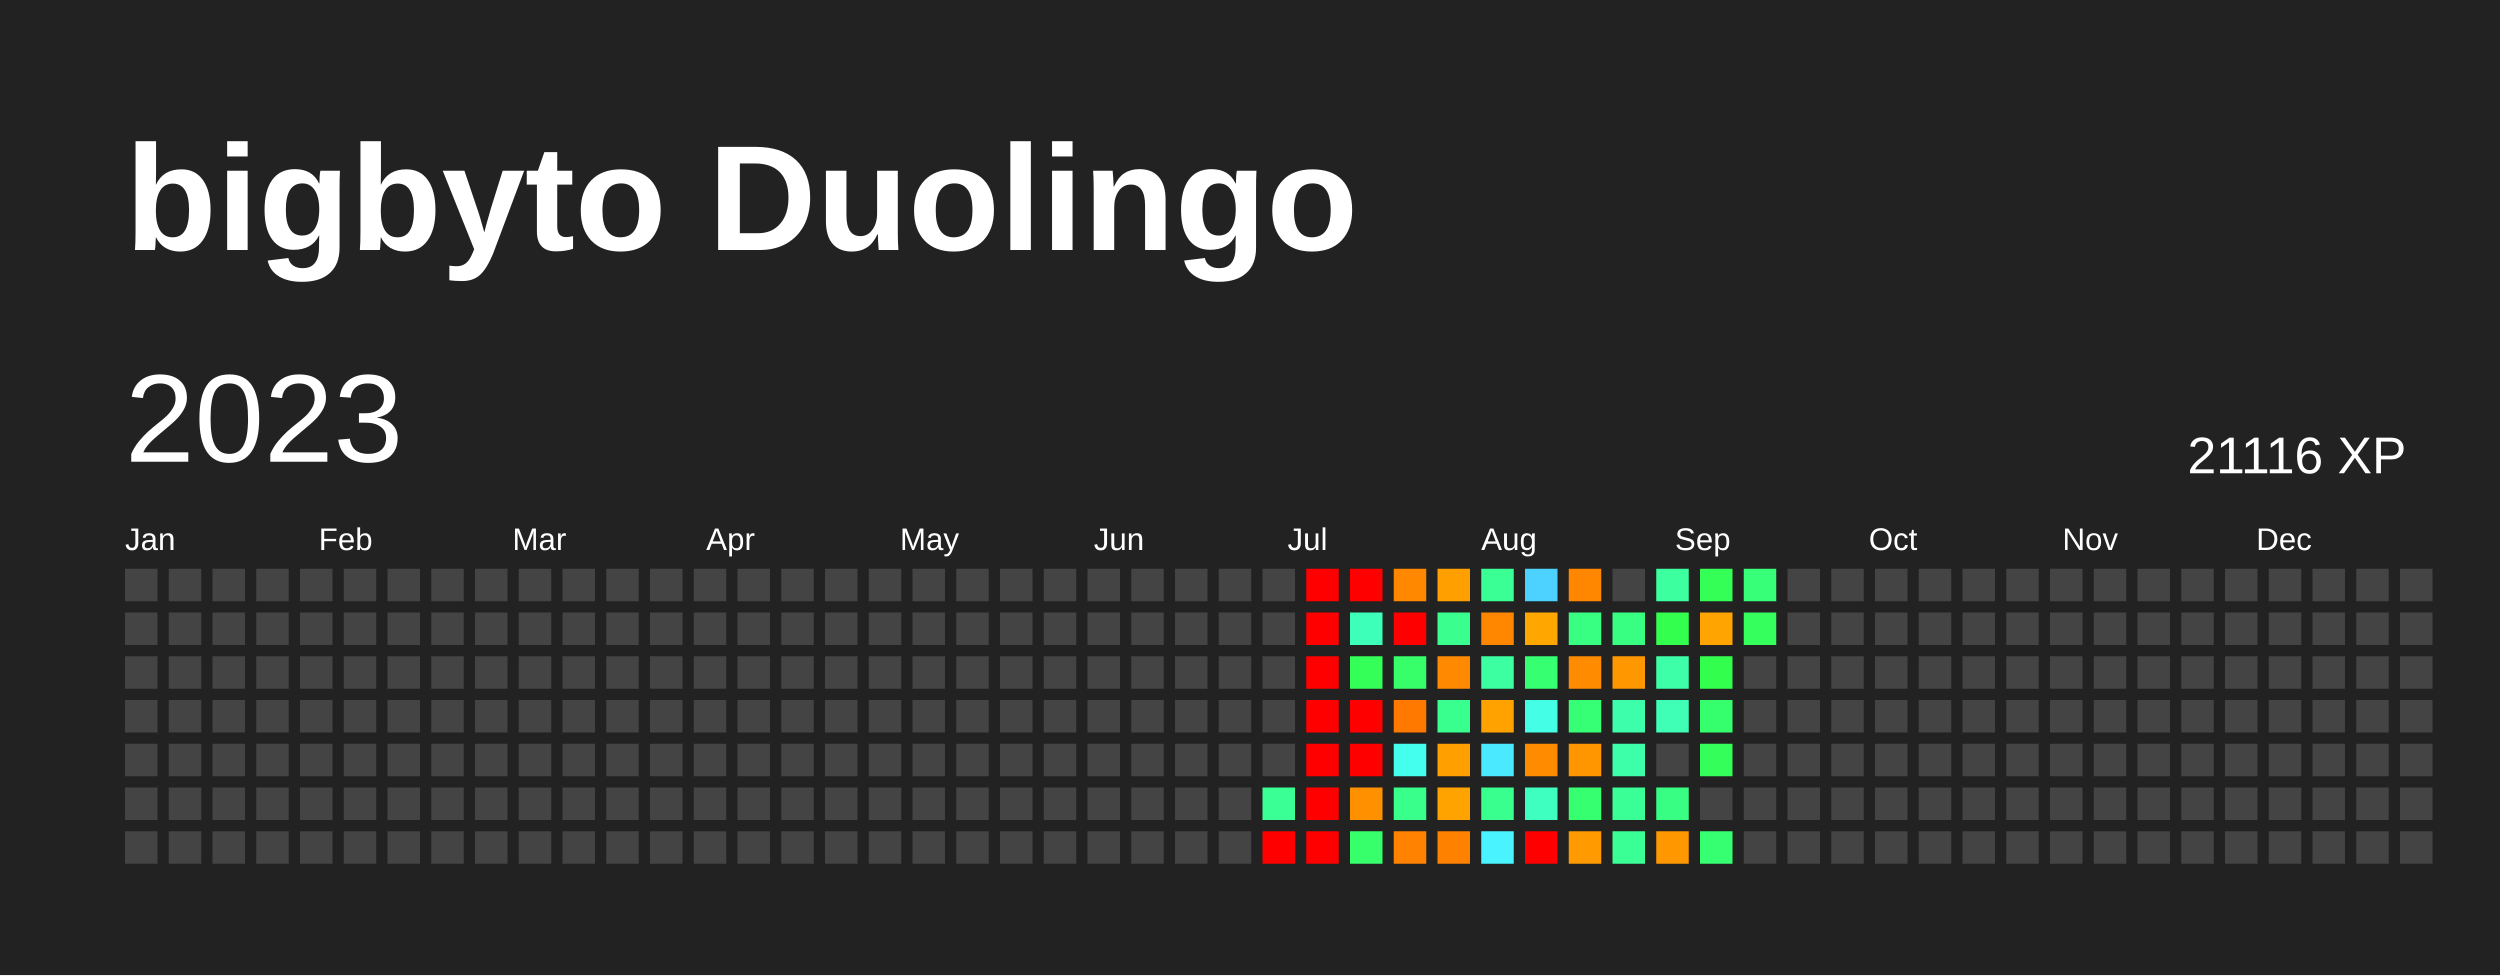
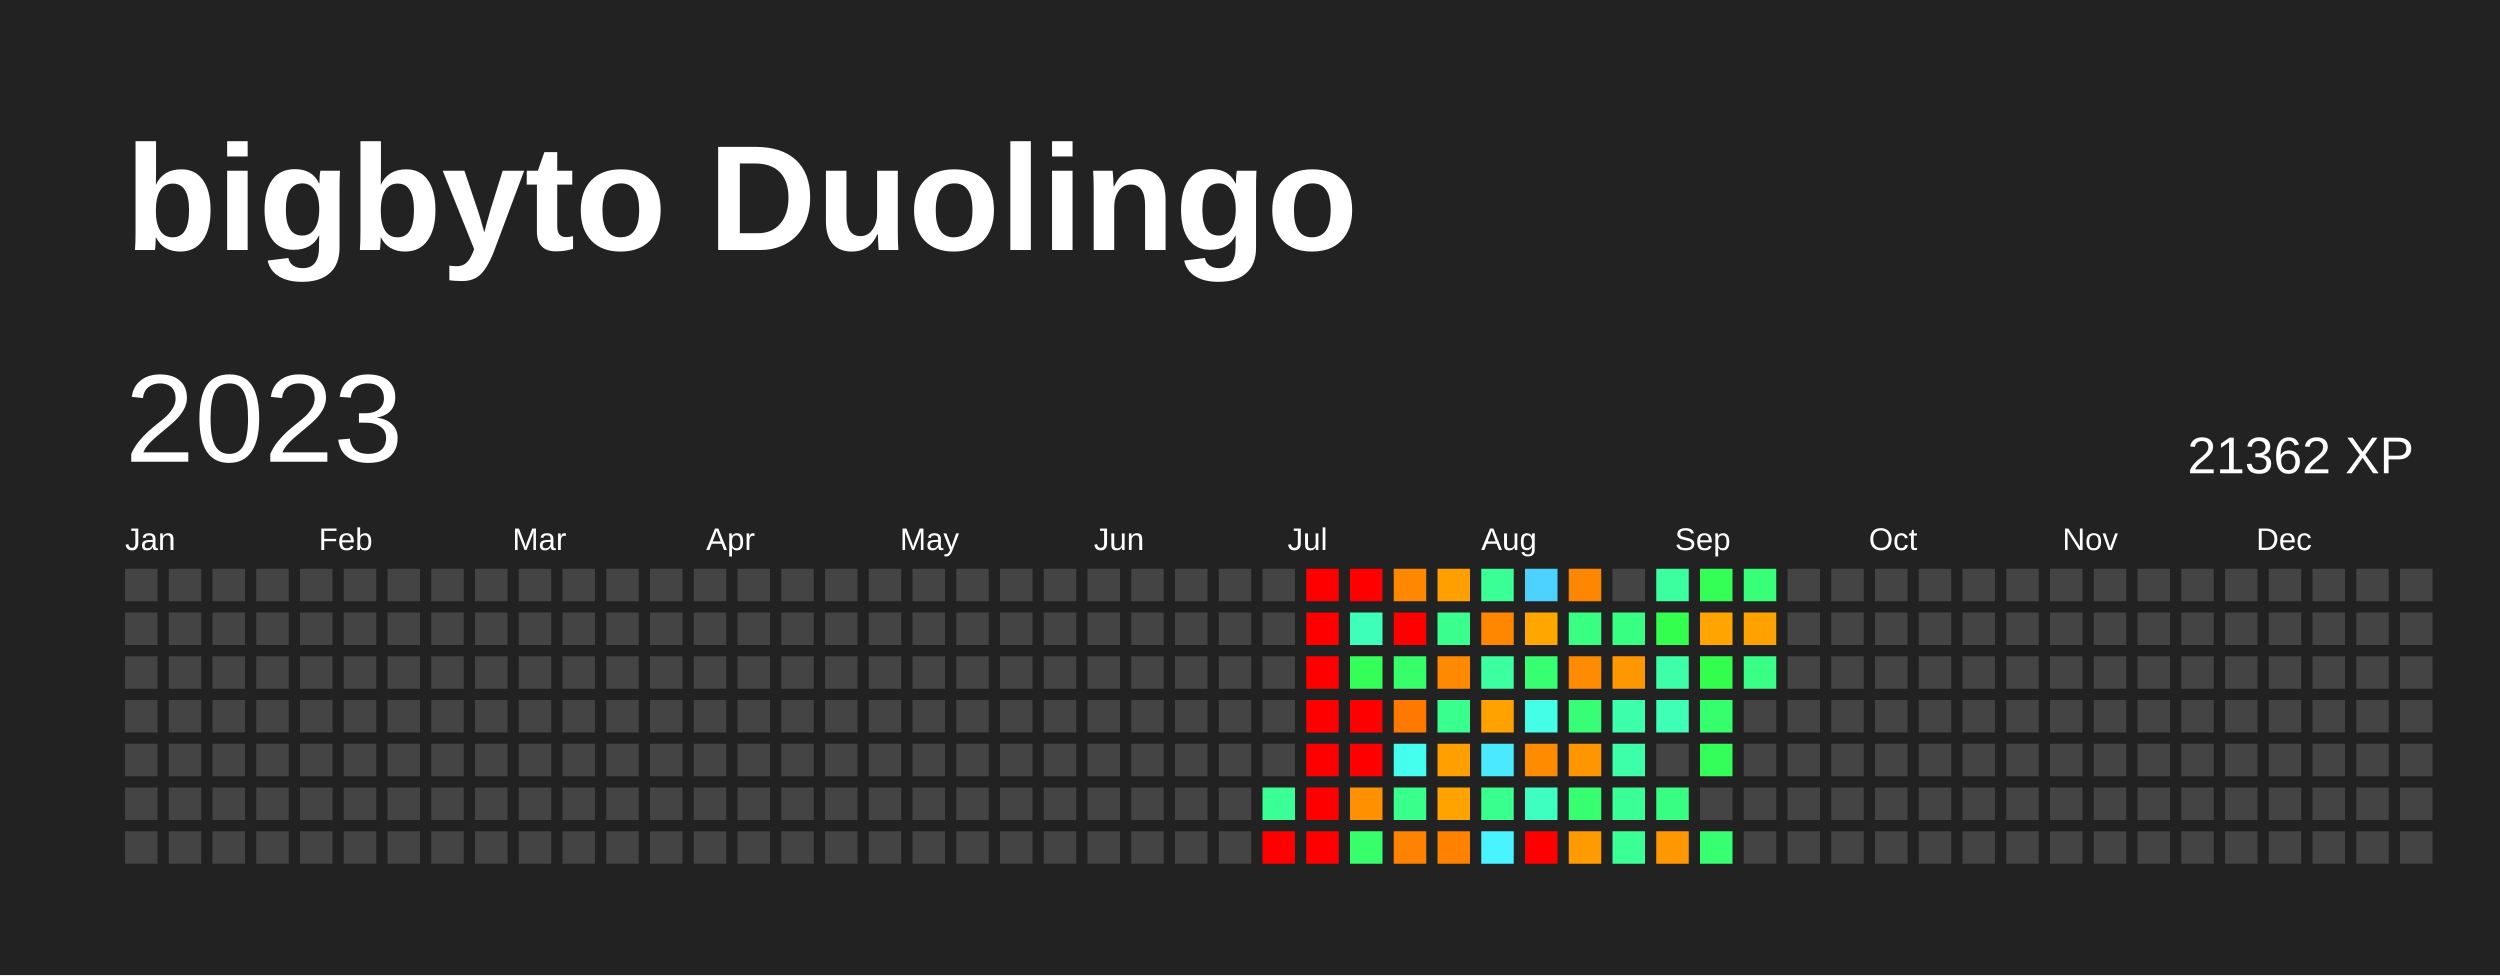
<svg xmlns="http://www.w3.org/2000/svg" baseProfile="full" height="78mm" version="1.1" viewBox="0,0,200,78" width="200mm">
  <defs />
  <rect fill="#222222" height="78" width="200" x="0" y="0" />
  <text fill="#FFFFFF" style="font-size:12px; font-family:Arial; font-weight:bold;" x="10" y="20">bigbyto Duolingo</text>
  <text dominant-baseline="hanging" fill="#FFFFFF" style="font-size:10.0px; font-family:Arial;" x="10" y="30">2023</text>
-   <text dominant-baseline="hanging" fill="#FFFFFF" style="font-size:4.125px; font-family:Arial;" x="175" y="35">21116 XP</text>
+   <text dominant-baseline="hanging" fill="#FFFFFF" style="font-size:4.125px; font-family:Arial;" x="175" y="35">21362 XP</text>
  <text fill="#FFFFFF" style="font-size:2.5px; font-family:Arial" x="10.0" y="44">Jan</text>
  <text fill="#FFFFFF" style="font-size:2.5px; font-family:Arial" x="25.5" y="44">Feb</text>
  <text fill="#FFFFFF" style="font-size:2.5px; font-family:Arial" x="41.0" y="44">Mar</text>
  <text fill="#FFFFFF" style="font-size:2.5px; font-family:Arial" x="56.5" y="44">Apr</text>
  <text fill="#FFFFFF" style="font-size:2.5px; font-family:Arial" x="72.0" y="44">May</text>
  <text fill="#FFFFFF" style="font-size:2.5px; font-family:Arial" x="87.5" y="44">Jun</text>
  <text fill="#FFFFFF" style="font-size:2.5px; font-family:Arial" x="103.0" y="44">Jul</text>
  <text fill="#FFFFFF" style="font-size:2.5px; font-family:Arial" x="118.5" y="44">Aug</text>
  <text fill="#FFFFFF" style="font-size:2.5px; font-family:Arial" x="134.0" y="44">Sep</text>
  <text fill="#FFFFFF" style="font-size:2.5px; font-family:Arial" x="149.5" y="44">Oct</text>
  <text fill="#FFFFFF" style="font-size:2.5px; font-family:Arial" x="165.0" y="44">Nov</text>
  <text fill="#FFFFFF" style="font-size:2.5px; font-family:Arial" x="180.5" y="44">Dec</text>
  <rect fill="#444444" height="2.6" width="2.6" x="10.0" y="45.5" />
  <rect fill="#444444" height="2.6" width="2.6" x="10.0" y="49.0" />
  <rect fill="#444444" height="2.6" width="2.6" x="10.0" y="52.5" />
  <rect fill="#444444" height="2.6" width="2.6" x="10.0" y="56.0" />
  <rect fill="#444444" height="2.6" width="2.6" x="10.0" y="59.5" />
  <rect fill="#444444" height="2.6" width="2.6" x="10.0" y="63.0" />
  <rect fill="#444444" height="2.6" width="2.6" x="10.0" y="66.5" />
  <rect fill="#444444" height="2.6" width="2.6" x="13.5" y="45.5" />
  <rect fill="#444444" height="2.6" width="2.6" x="13.5" y="49.0" />
  <rect fill="#444444" height="2.6" width="2.6" x="13.5" y="52.5" />
  <rect fill="#444444" height="2.6" width="2.6" x="13.5" y="56.0" />
  <rect fill="#444444" height="2.6" width="2.6" x="13.5" y="59.5" />
  <rect fill="#444444" height="2.6" width="2.6" x="13.5" y="63.0" />
  <rect fill="#444444" height="2.6" width="2.6" x="13.5" y="66.5" />
  <rect fill="#444444" height="2.6" width="2.6" x="17.0" y="45.5" />
  <rect fill="#444444" height="2.6" width="2.6" x="17.0" y="49.0" />
  <rect fill="#444444" height="2.6" width="2.6" x="17.0" y="52.5" />
  <rect fill="#444444" height="2.6" width="2.6" x="17.0" y="56.0" />
  <rect fill="#444444" height="2.6" width="2.6" x="17.0" y="59.5" />
  <rect fill="#444444" height="2.6" width="2.6" x="17.0" y="63.0" />
  <rect fill="#444444" height="2.6" width="2.6" x="17.0" y="66.5" />
  <rect fill="#444444" height="2.6" width="2.6" x="20.5" y="45.5" />
  <rect fill="#444444" height="2.6" width="2.6" x="20.5" y="49.0" />
  <rect fill="#444444" height="2.6" width="2.6" x="20.5" y="52.5" />
  <rect fill="#444444" height="2.6" width="2.6" x="20.5" y="56.0" />
  <rect fill="#444444" height="2.6" width="2.6" x="20.5" y="59.5" />
  <rect fill="#444444" height="2.6" width="2.6" x="20.5" y="63.0" />
  <rect fill="#444444" height="2.6" width="2.6" x="20.5" y="66.5" />
  <rect fill="#444444" height="2.6" width="2.6" x="24.0" y="45.5" />
  <rect fill="#444444" height="2.6" width="2.6" x="24.0" y="49.0" />
  <rect fill="#444444" height="2.6" width="2.6" x="24.0" y="52.5" />
  <rect fill="#444444" height="2.6" width="2.6" x="24.0" y="56.0" />
  <rect fill="#444444" height="2.6" width="2.6" x="24.0" y="59.5" />
  <rect fill="#444444" height="2.6" width="2.6" x="24.0" y="63.0" />
  <rect fill="#444444" height="2.6" width="2.6" x="24.0" y="66.5" />
  <rect fill="#444444" height="2.6" width="2.6" x="27.5" y="45.5" />
  <rect fill="#444444" height="2.6" width="2.6" x="27.5" y="49.0" />
  <rect fill="#444444" height="2.6" width="2.6" x="27.5" y="52.5" />
  <rect fill="#444444" height="2.6" width="2.6" x="27.5" y="56.0" />
  <rect fill="#444444" height="2.6" width="2.6" x="27.5" y="59.5" />
  <rect fill="#444444" height="2.6" width="2.6" x="27.5" y="63.0" />
  <rect fill="#444444" height="2.6" width="2.6" x="27.5" y="66.5" />
  <rect fill="#444444" height="2.6" width="2.6" x="31.0" y="45.5" />
  <rect fill="#444444" height="2.6" width="2.6" x="31.0" y="49.0" />
  <rect fill="#444444" height="2.6" width="2.6" x="31.0" y="52.5" />
  <rect fill="#444444" height="2.6" width="2.6" x="31.0" y="56.0" />
  <rect fill="#444444" height="2.6" width="2.6" x="31.0" y="59.5" />
  <rect fill="#444444" height="2.6" width="2.6" x="31.0" y="63.0" />
  <rect fill="#444444" height="2.6" width="2.6" x="31.0" y="66.5" />
  <rect fill="#444444" height="2.6" width="2.6" x="34.5" y="45.5" />
  <rect fill="#444444" height="2.6" width="2.6" x="34.5" y="49.0" />
  <rect fill="#444444" height="2.6" width="2.6" x="34.5" y="52.5" />
  <rect fill="#444444" height="2.6" width="2.6" x="34.5" y="56.0" />
  <rect fill="#444444" height="2.6" width="2.6" x="34.5" y="59.5" />
  <rect fill="#444444" height="2.6" width="2.6" x="34.5" y="63.0" />
  <rect fill="#444444" height="2.6" width="2.6" x="34.5" y="66.5" />
  <rect fill="#444444" height="2.6" width="2.6" x="38.0" y="45.5" />
  <rect fill="#444444" height="2.6" width="2.6" x="38.0" y="49.0" />
  <rect fill="#444444" height="2.6" width="2.6" x="38.0" y="52.5" />
  <rect fill="#444444" height="2.6" width="2.6" x="38.0" y="56.0" />
  <rect fill="#444444" height="2.6" width="2.6" x="38.0" y="59.5" />
  <rect fill="#444444" height="2.6" width="2.6" x="38.0" y="63.0" />
  <rect fill="#444444" height="2.6" width="2.6" x="38.0" y="66.5" />
  <rect fill="#444444" height="2.6" width="2.6" x="41.5" y="45.5" />
  <rect fill="#444444" height="2.6" width="2.6" x="41.5" y="49.0" />
  <rect fill="#444444" height="2.6" width="2.6" x="41.5" y="52.5" />
  <rect fill="#444444" height="2.6" width="2.6" x="41.5" y="56.0" />
  <rect fill="#444444" height="2.6" width="2.6" x="41.5" y="59.5" />
  <rect fill="#444444" height="2.6" width="2.6" x="41.5" y="63.0" />
  <rect fill="#444444" height="2.6" width="2.6" x="41.5" y="66.5" />
  <rect fill="#444444" height="2.6" width="2.6" x="45.0" y="45.5" />
  <rect fill="#444444" height="2.6" width="2.6" x="45.0" y="49.0" />
  <rect fill="#444444" height="2.6" width="2.6" x="45.0" y="52.5" />
  <rect fill="#444444" height="2.6" width="2.6" x="45.0" y="56.0" />
  <rect fill="#444444" height="2.6" width="2.6" x="45.0" y="59.5" />
  <rect fill="#444444" height="2.6" width="2.6" x="45.0" y="63.0" />
  <rect fill="#444444" height="2.6" width="2.6" x="45.0" y="66.5" />
  <rect fill="#444444" height="2.6" width="2.6" x="48.5" y="45.5" />
  <rect fill="#444444" height="2.6" width="2.6" x="48.5" y="49.0" />
  <rect fill="#444444" height="2.6" width="2.6" x="48.5" y="52.5" />
  <rect fill="#444444" height="2.6" width="2.6" x="48.5" y="56.0" />
  <rect fill="#444444" height="2.6" width="2.6" x="48.5" y="59.5" />
  <rect fill="#444444" height="2.6" width="2.6" x="48.5" y="63.0" />
  <rect fill="#444444" height="2.6" width="2.6" x="48.5" y="66.5" />
  <rect fill="#444444" height="2.6" width="2.6" x="52.0" y="45.5" />
  <rect fill="#444444" height="2.6" width="2.6" x="52.0" y="49.0" />
  <rect fill="#444444" height="2.6" width="2.6" x="52.0" y="52.5" />
  <rect fill="#444444" height="2.6" width="2.6" x="52.0" y="56.0" />
  <rect fill="#444444" height="2.6" width="2.6" x="52.0" y="59.5" />
  <rect fill="#444444" height="2.6" width="2.6" x="52.0" y="63.0" />
  <rect fill="#444444" height="2.6" width="2.6" x="52.0" y="66.5" />
  <rect fill="#444444" height="2.6" width="2.6" x="55.5" y="45.5" />
  <rect fill="#444444" height="2.6" width="2.6" x="55.5" y="49.0" />
  <rect fill="#444444" height="2.6" width="2.6" x="55.5" y="52.5" />
  <rect fill="#444444" height="2.6" width="2.6" x="55.5" y="56.0" />
  <rect fill="#444444" height="2.6" width="2.6" x="55.5" y="59.5" />
  <rect fill="#444444" height="2.6" width="2.6" x="55.5" y="63.0" />
  <rect fill="#444444" height="2.6" width="2.6" x="55.5" y="66.5" />
  <rect fill="#444444" height="2.6" width="2.6" x="59.0" y="45.5" />
  <rect fill="#444444" height="2.6" width="2.6" x="59.0" y="49.0" />
  <rect fill="#444444" height="2.6" width="2.6" x="59.0" y="52.5" />
  <rect fill="#444444" height="2.6" width="2.6" x="59.0" y="56.0" />
  <rect fill="#444444" height="2.6" width="2.6" x="59.0" y="59.5" />
  <rect fill="#444444" height="2.6" width="2.6" x="59.0" y="63.0" />
  <rect fill="#444444" height="2.6" width="2.6" x="59.0" y="66.5" />
  <rect fill="#444444" height="2.6" width="2.6" x="62.5" y="45.5" />
  <rect fill="#444444" height="2.6" width="2.6" x="62.5" y="49.0" />
  <rect fill="#444444" height="2.6" width="2.6" x="62.5" y="52.5" />
  <rect fill="#444444" height="2.6" width="2.6" x="62.5" y="56.0" />
  <rect fill="#444444" height="2.6" width="2.6" x="62.5" y="59.5" />
  <rect fill="#444444" height="2.6" width="2.6" x="62.5" y="63.0" />
  <rect fill="#444444" height="2.6" width="2.6" x="62.5" y="66.5" />
  <rect fill="#444444" height="2.6" width="2.6" x="66.0" y="45.5" />
  <rect fill="#444444" height="2.6" width="2.6" x="66.0" y="49.0" />
  <rect fill="#444444" height="2.6" width="2.6" x="66.0" y="52.5" />
  <rect fill="#444444" height="2.6" width="2.6" x="66.0" y="56.0" />
  <rect fill="#444444" height="2.6" width="2.6" x="66.0" y="59.5" />
  <rect fill="#444444" height="2.6" width="2.6" x="66.0" y="63.0" />
  <rect fill="#444444" height="2.6" width="2.6" x="66.0" y="66.5" />
  <rect fill="#444444" height="2.6" width="2.6" x="69.5" y="45.5" />
  <rect fill="#444444" height="2.6" width="2.6" x="69.5" y="49.0" />
  <rect fill="#444444" height="2.6" width="2.6" x="69.5" y="52.5" />
  <rect fill="#444444" height="2.6" width="2.6" x="69.5" y="56.0" />
  <rect fill="#444444" height="2.6" width="2.6" x="69.5" y="59.5" />
  <rect fill="#444444" height="2.6" width="2.6" x="69.5" y="63.0" />
  <rect fill="#444444" height="2.6" width="2.6" x="69.5" y="66.5" />
  <rect fill="#444444" height="2.6" width="2.6" x="73.0" y="45.5" />
  <rect fill="#444444" height="2.6" width="2.6" x="73.0" y="49.0" />
  <rect fill="#444444" height="2.6" width="2.6" x="73.0" y="52.5" />
  <rect fill="#444444" height="2.6" width="2.6" x="73.0" y="56.0" />
  <rect fill="#444444" height="2.6" width="2.6" x="73.0" y="59.5" />
  <rect fill="#444444" height="2.6" width="2.6" x="73.0" y="63.0" />
  <rect fill="#444444" height="2.6" width="2.6" x="73.0" y="66.5" />
  <rect fill="#444444" height="2.6" width="2.6" x="76.5" y="45.5" />
  <rect fill="#444444" height="2.6" width="2.6" x="76.5" y="49.0" />
  <rect fill="#444444" height="2.6" width="2.6" x="76.5" y="52.5" />
  <rect fill="#444444" height="2.6" width="2.6" x="76.5" y="56.0" />
  <rect fill="#444444" height="2.6" width="2.6" x="76.5" y="59.5" />
  <rect fill="#444444" height="2.6" width="2.6" x="76.5" y="63.0" />
  <rect fill="#444444" height="2.6" width="2.6" x="76.5" y="66.5" />
  <rect fill="#444444" height="2.6" width="2.6" x="80.0" y="45.5" />
  <rect fill="#444444" height="2.6" width="2.6" x="80.0" y="49.0" />
  <rect fill="#444444" height="2.6" width="2.6" x="80.0" y="52.5" />
  <rect fill="#444444" height="2.6" width="2.6" x="80.0" y="56.0" />
  <rect fill="#444444" height="2.6" width="2.6" x="80.0" y="59.5" />
  <rect fill="#444444" height="2.6" width="2.6" x="80.0" y="63.0" />
  <rect fill="#444444" height="2.6" width="2.6" x="80.0" y="66.5" />
  <rect fill="#444444" height="2.6" width="2.6" x="83.5" y="45.5" />
  <rect fill="#444444" height="2.6" width="2.6" x="83.5" y="49.0" />
  <rect fill="#444444" height="2.6" width="2.6" x="83.5" y="52.5" />
  <rect fill="#444444" height="2.6" width="2.6" x="83.5" y="56.0" />
  <rect fill="#444444" height="2.6" width="2.6" x="83.5" y="59.5" />
  <rect fill="#444444" height="2.6" width="2.6" x="83.5" y="63.0" />
  <rect fill="#444444" height="2.6" width="2.6" x="83.5" y="66.5" />
  <rect fill="#444444" height="2.6" width="2.6" x="87.0" y="45.5" />
  <rect fill="#444444" height="2.6" width="2.6" x="87.0" y="49.0" />
  <rect fill="#444444" height="2.6" width="2.6" x="87.0" y="52.5" />
  <rect fill="#444444" height="2.6" width="2.6" x="87.0" y="56.0" />
  <rect fill="#444444" height="2.6" width="2.6" x="87.0" y="59.5" />
  <rect fill="#444444" height="2.6" width="2.6" x="87.0" y="63.0" />
  <rect fill="#444444" height="2.6" width="2.6" x="87.0" y="66.5" />
  <rect fill="#444444" height="2.6" width="2.6" x="90.5" y="45.5" />
  <rect fill="#444444" height="2.6" width="2.6" x="90.5" y="49.0" />
  <rect fill="#444444" height="2.6" width="2.6" x="90.5" y="52.5" />
  <rect fill="#444444" height="2.6" width="2.6" x="90.5" y="56.0" />
  <rect fill="#444444" height="2.6" width="2.6" x="90.5" y="59.5" />
  <rect fill="#444444" height="2.6" width="2.6" x="90.5" y="63.0" />
  <rect fill="#444444" height="2.6" width="2.6" x="90.5" y="66.5" />
  <rect fill="#444444" height="2.6" width="2.6" x="94.0" y="45.5" />
  <rect fill="#444444" height="2.6" width="2.6" x="94.0" y="49.0" />
  <rect fill="#444444" height="2.6" width="2.6" x="94.0" y="52.5" />
  <rect fill="#444444" height="2.6" width="2.6" x="94.0" y="56.0" />
  <rect fill="#444444" height="2.6" width="2.6" x="94.0" y="59.5" />
  <rect fill="#444444" height="2.6" width="2.6" x="94.0" y="63.0" />
  <rect fill="#444444" height="2.6" width="2.6" x="94.0" y="66.5" />
  <rect fill="#444444" height="2.6" width="2.6" x="97.5" y="45.5" />
  <rect fill="#444444" height="2.6" width="2.6" x="97.5" y="49.0" />
  <rect fill="#444444" height="2.6" width="2.6" x="97.5" y="52.5" />
  <rect fill="#444444" height="2.6" width="2.6" x="97.5" y="56.0" />
  <rect fill="#444444" height="2.6" width="2.6" x="97.5" y="59.5" />
  <rect fill="#444444" height="2.6" width="2.6" x="97.5" y="63.0" />
  <rect fill="#444444" height="2.6" width="2.6" x="97.5" y="66.5" />
  <rect fill="#444444" height="2.6" width="2.6" x="101.0" y="45.5" />
  <rect fill="#444444" height="2.6" width="2.6" x="101.0" y="49.0" />
  <rect fill="#444444" height="2.6" width="2.6" x="101.0" y="52.5" />
  <rect fill="#444444" height="2.6" width="2.6" x="101.0" y="56.0" />
  <rect fill="#444444" height="2.6" width="2.6" x="101.0" y="59.5" />
  <rect fill="#3aff95" height="2.6" width="2.6" x="101.0" y="63.0" />
  <rect fill="red" height="2.6" width="2.6" x="101.0" y="66.5" />
  <rect fill="red" height="2.6" width="2.6" x="104.5" y="45.5" />
  <rect fill="red" height="2.6" width="2.6" x="104.5" y="49.0" />
  <rect fill="red" height="2.6" width="2.6" x="104.5" y="52.5" />
  <rect fill="red" height="2.6" width="2.6" x="104.5" y="56.0" />
  <rect fill="red" height="2.6" width="2.6" x="104.5" y="59.5" />
  <rect fill="red" height="2.6" width="2.6" x="104.5" y="63.0" />
  <rect fill="red" height="2.6" width="2.6" x="104.5" y="66.5" />
  <rect fill="red" height="2.6" width="2.6" x="108.0" y="45.5" />
  <rect fill="#3effba" height="2.6" width="2.6" x="108.0" y="49.0" />
  <rect fill="#34ff58" height="2.6" width="2.6" x="108.0" y="52.5" />
  <rect fill="red" height="2.6" width="2.6" x="108.0" y="56.0" />
  <rect fill="red" height="2.6" width="2.6" x="108.0" y="59.5" />
  <rect fill="#ff9000" height="2.6" width="2.6" x="108.0" y="63.0" />
  <rect fill="#36ff6b" height="2.6" width="2.6" x="108.0" y="66.5" />
  <rect fill="#ff8800" height="2.6" width="2.6" x="111.5" y="45.5" />
  <rect fill="red" height="2.6" width="2.6" x="111.5" y="49.0" />
  <rect fill="#36ff6a" height="2.6" width="2.6" x="111.5" y="52.5" />
  <rect fill="#ff7800" height="2.6" width="2.6" x="111.5" y="56.0" />
  <rect fill="#45ffee" height="2.6" width="2.6" x="111.5" y="59.5" />
  <rect fill="#39ff8b" height="2.6" width="2.6" x="111.5" y="63.0" />
  <rect fill="#ff8200" height="2.6" width="2.6" x="111.5" y="66.5" />
  <rect fill="#ffa000" height="2.6" width="2.6" x="115.0" y="45.5" />
  <rect fill="#3aff8f" height="2.6" width="2.6" x="115.0" y="49.0" />
  <rect fill="#ff8900" height="2.6" width="2.6" x="115.0" y="52.5" />
  <rect fill="#39ff8e" height="2.6" width="2.6" x="115.0" y="56.0" />
  <rect fill="#ffa000" height="2.6" width="2.6" x="115.0" y="59.5" />
  <rect fill="#ffa300" height="2.6" width="2.6" x="115.0" y="63.0" />
  <rect fill="#ff8100" height="2.6" width="2.6" x="115.0" y="66.5" />
  <rect fill="#3aff95" height="2.6" width="2.6" x="118.5" y="45.5" />
  <rect fill="#ff8700" height="2.6" width="2.6" x="118.5" y="49.0" />
  <rect fill="#3cffa2" height="2.6" width="2.6" x="118.5" y="52.5" />
  <rect fill="#ffa200" height="2.6" width="2.6" x="118.5" y="56.0" />
  <rect fill="#4ae9ff" height="2.6" width="2.6" x="118.5" y="59.5" />
  <rect fill="#39ff8e" height="2.6" width="2.6" x="118.5" y="63.0" />
  <rect fill="#49f3ff" height="2.6" width="2.6" x="118.5" y="66.5" />
  <rect fill="#4dd2ff" height="2.6" width="2.6" x="122.0" y="45.5" />
  <rect fill="#ffa600" height="2.6" width="2.6" x="122.0" y="49.0" />
  <rect fill="#36ff71" height="2.6" width="2.6" x="122.0" y="52.5" />
  <rect fill="#44ffe5" height="2.6" width="2.6" x="122.0" y="56.0" />
  <rect fill="#ff8b00" height="2.6" width="2.6" x="122.0" y="59.5" />
  <rect fill="#3fffc0" height="2.6" width="2.6" x="122.0" y="63.0" />
  <rect fill="red" height="2.6" width="2.6" x="122.0" y="66.5" />
  <rect fill="#ff8700" height="2.6" width="2.6" x="125.5" y="45.5" />
  <rect fill="#38ff82" height="2.6" width="2.6" x="125.5" y="49.0" />
  <rect fill="#ff8c00" height="2.6" width="2.6" x="125.5" y="52.5" />
  <rect fill="#37ff75" height="2.6" width="2.6" x="125.5" y="56.0" />
  <rect fill="#ff9600" height="2.6" width="2.6" x="125.5" y="59.5" />
  <rect fill="#36ff70" height="2.6" width="2.6" x="125.5" y="63.0" />
  <rect fill="#ff9a00" height="2.6" width="2.6" x="125.5" y="66.5" />
  <rect fill="#444444" height="2.6" width="2.6" x="129.0" y="45.5" />
  <rect fill="#38ff82" height="2.6" width="2.6" x="129.0" y="49.0" />
  <rect fill="#ff9700" height="2.6" width="2.6" x="129.0" y="52.5" />
  <rect fill="#3dffab" height="2.6" width="2.6" x="129.0" y="56.0" />
  <rect fill="#3dffaa" height="2.6" width="2.6" x="129.0" y="59.5" />
  <rect fill="#3aff96" height="2.6" width="2.6" x="129.0" y="63.0" />
  <rect fill="#3aff95" height="2.6" width="2.6" x="129.0" y="66.5" />
  <rect fill="#3cffa0" height="2.6" width="2.6" x="132.5" y="45.5" />
  <rect fill="#33ff4f" height="2.6" width="2.6" x="132.5" y="49.0" />
  <rect fill="#3cffa7" height="2.6" width="2.6" x="132.5" y="52.5" />
  <rect fill="#3effb5" height="2.6" width="2.6" x="132.5" y="56.0" />
  <rect fill="#444444" height="2.6" width="2.6" x="132.5" y="59.5" />
  <rect fill="#38ff84" height="2.6" width="2.6" x="132.5" y="63.0" />
  <rect fill="#ff9800" height="2.6" width="2.6" x="132.5" y="66.5" />
  <rect fill="#33ff56" height="2.6" width="2.6" x="136.0" y="45.5" />
  <rect fill="#ffa400" height="2.6" width="2.6" x="136.0" y="49.0" />
  <rect fill="#32ff4d" height="2.6" width="2.6" x="136.0" y="52.5" />
  <rect fill="#36ff6e" height="2.6" width="2.6" x="136.0" y="56.0" />
  <rect fill="#34ff5a" height="2.6" width="2.6" x="136.0" y="59.5" />
  <rect fill="#444444" height="2.6" width="2.6" x="136.0" y="63.0" />
  <rect fill="#36ff72" height="2.6" width="2.6" x="136.0" y="66.5" />
  <rect fill="#37ff78" height="2.6" width="2.6" x="139.5" y="45.5" />
-   <rect fill="#34ff5d" height="2.6" width="2.6" x="139.5" y="49.0" />
-   <rect fill="#444444" height="2.6" width="2.6" x="139.5" y="52.5" />
+   <rect fill="#ffa200" height="2.6" width="2.6" x="139.5" y="49.0" />
+   <rect fill="#39ff86" height="2.6" width="2.6" x="139.5" y="52.5" />
  <rect fill="#444444" height="2.6" width="2.6" x="139.5" y="56.0" />
  <rect fill="#444444" height="2.6" width="2.6" x="139.5" y="59.5" />
  <rect fill="#444444" height="2.6" width="2.6" x="139.5" y="63.0" />
  <rect fill="#444444" height="2.6" width="2.6" x="139.5" y="66.5" />
  <rect fill="#444444" height="2.6" width="2.6" x="143.0" y="45.5" />
  <rect fill="#444444" height="2.6" width="2.6" x="143.0" y="49.0" />
  <rect fill="#444444" height="2.6" width="2.6" x="143.0" y="52.5" />
  <rect fill="#444444" height="2.6" width="2.6" x="143.0" y="56.0" />
  <rect fill="#444444" height="2.6" width="2.6" x="143.0" y="59.5" />
  <rect fill="#444444" height="2.6" width="2.6" x="143.0" y="63.0" />
  <rect fill="#444444" height="2.6" width="2.6" x="143.0" y="66.5" />
  <rect fill="#444444" height="2.6" width="2.6" x="146.5" y="45.5" />
  <rect fill="#444444" height="2.6" width="2.6" x="146.5" y="49.0" />
  <rect fill="#444444" height="2.6" width="2.6" x="146.5" y="52.5" />
  <rect fill="#444444" height="2.6" width="2.6" x="146.5" y="56.0" />
  <rect fill="#444444" height="2.6" width="2.6" x="146.5" y="59.5" />
  <rect fill="#444444" height="2.6" width="2.6" x="146.5" y="63.0" />
  <rect fill="#444444" height="2.6" width="2.6" x="146.5" y="66.5" />
  <rect fill="#444444" height="2.6" width="2.6" x="150.0" y="45.5" />
  <rect fill="#444444" height="2.6" width="2.6" x="150.0" y="49.0" />
  <rect fill="#444444" height="2.6" width="2.6" x="150.0" y="52.5" />
  <rect fill="#444444" height="2.6" width="2.6" x="150.0" y="56.0" />
  <rect fill="#444444" height="2.6" width="2.6" x="150.0" y="59.5" />
  <rect fill="#444444" height="2.6" width="2.6" x="150.0" y="63.0" />
  <rect fill="#444444" height="2.6" width="2.6" x="150.0" y="66.5" />
  <rect fill="#444444" height="2.6" width="2.6" x="153.5" y="45.5" />
  <rect fill="#444444" height="2.6" width="2.6" x="153.5" y="49.0" />
  <rect fill="#444444" height="2.6" width="2.6" x="153.5" y="52.5" />
  <rect fill="#444444" height="2.6" width="2.6" x="153.5" y="56.0" />
  <rect fill="#444444" height="2.6" width="2.6" x="153.5" y="59.5" />
  <rect fill="#444444" height="2.6" width="2.6" x="153.5" y="63.0" />
  <rect fill="#444444" height="2.6" width="2.6" x="153.5" y="66.5" />
  <rect fill="#444444" height="2.6" width="2.6" x="157.0" y="45.5" />
  <rect fill="#444444" height="2.6" width="2.6" x="157.0" y="49.0" />
  <rect fill="#444444" height="2.6" width="2.6" x="157.0" y="52.5" />
  <rect fill="#444444" height="2.6" width="2.6" x="157.0" y="56.0" />
  <rect fill="#444444" height="2.6" width="2.6" x="157.0" y="59.5" />
  <rect fill="#444444" height="2.6" width="2.6" x="157.0" y="63.0" />
  <rect fill="#444444" height="2.6" width="2.6" x="157.0" y="66.5" />
  <rect fill="#444444" height="2.6" width="2.6" x="160.5" y="45.5" />
  <rect fill="#444444" height="2.6" width="2.6" x="160.5" y="49.0" />
  <rect fill="#444444" height="2.6" width="2.6" x="160.5" y="52.5" />
  <rect fill="#444444" height="2.6" width="2.6" x="160.5" y="56.0" />
  <rect fill="#444444" height="2.6" width="2.6" x="160.5" y="59.5" />
  <rect fill="#444444" height="2.6" width="2.6" x="160.5" y="63.0" />
  <rect fill="#444444" height="2.6" width="2.6" x="160.5" y="66.5" />
  <rect fill="#444444" height="2.6" width="2.6" x="164.0" y="45.5" />
  <rect fill="#444444" height="2.6" width="2.6" x="164.0" y="49.0" />
  <rect fill="#444444" height="2.6" width="2.6" x="164.0" y="52.5" />
  <rect fill="#444444" height="2.6" width="2.6" x="164.0" y="56.0" />
  <rect fill="#444444" height="2.6" width="2.6" x="164.0" y="59.5" />
  <rect fill="#444444" height="2.6" width="2.6" x="164.0" y="63.0" />
  <rect fill="#444444" height="2.6" width="2.6" x="164.0" y="66.5" />
  <rect fill="#444444" height="2.6" width="2.6" x="167.5" y="45.5" />
  <rect fill="#444444" height="2.6" width="2.6" x="167.5" y="49.0" />
  <rect fill="#444444" height="2.6" width="2.6" x="167.5" y="52.5" />
  <rect fill="#444444" height="2.6" width="2.6" x="167.5" y="56.0" />
  <rect fill="#444444" height="2.6" width="2.6" x="167.5" y="59.5" />
  <rect fill="#444444" height="2.6" width="2.6" x="167.5" y="63.0" />
  <rect fill="#444444" height="2.6" width="2.6" x="167.5" y="66.5" />
  <rect fill="#444444" height="2.6" width="2.6" x="171.0" y="45.5" />
  <rect fill="#444444" height="2.6" width="2.6" x="171.0" y="49.0" />
  <rect fill="#444444" height="2.6" width="2.6" x="171.0" y="52.5" />
  <rect fill="#444444" height="2.6" width="2.6" x="171.0" y="56.0" />
  <rect fill="#444444" height="2.6" width="2.6" x="171.0" y="59.5" />
  <rect fill="#444444" height="2.6" width="2.6" x="171.0" y="63.0" />
  <rect fill="#444444" height="2.6" width="2.6" x="171.0" y="66.5" />
  <rect fill="#444444" height="2.6" width="2.6" x="174.5" y="45.5" />
  <rect fill="#444444" height="2.6" width="2.6" x="174.5" y="49.0" />
  <rect fill="#444444" height="2.6" width="2.6" x="174.5" y="52.5" />
  <rect fill="#444444" height="2.6" width="2.6" x="174.5" y="56.0" />
  <rect fill="#444444" height="2.6" width="2.6" x="174.5" y="59.5" />
  <rect fill="#444444" height="2.6" width="2.6" x="174.5" y="63.0" />
  <rect fill="#444444" height="2.6" width="2.6" x="174.5" y="66.5" />
  <rect fill="#444444" height="2.6" width="2.6" x="178.0" y="45.5" />
  <rect fill="#444444" height="2.6" width="2.6" x="178.0" y="49.0" />
  <rect fill="#444444" height="2.6" width="2.6" x="178.0" y="52.5" />
  <rect fill="#444444" height="2.6" width="2.6" x="178.0" y="56.0" />
  <rect fill="#444444" height="2.6" width="2.6" x="178.0" y="59.5" />
  <rect fill="#444444" height="2.6" width="2.6" x="178.0" y="63.0" />
  <rect fill="#444444" height="2.6" width="2.6" x="178.0" y="66.5" />
  <rect fill="#444444" height="2.6" width="2.6" x="181.5" y="45.5" />
  <rect fill="#444444" height="2.6" width="2.6" x="181.5" y="49.0" />
  <rect fill="#444444" height="2.6" width="2.6" x="181.5" y="52.5" />
  <rect fill="#444444" height="2.6" width="2.6" x="181.5" y="56.0" />
  <rect fill="#444444" height="2.6" width="2.6" x="181.5" y="59.5" />
  <rect fill="#444444" height="2.6" width="2.6" x="181.5" y="63.0" />
  <rect fill="#444444" height="2.6" width="2.6" x="181.5" y="66.5" />
  <rect fill="#444444" height="2.6" width="2.6" x="185.0" y="45.5" />
  <rect fill="#444444" height="2.6" width="2.6" x="185.0" y="49.0" />
  <rect fill="#444444" height="2.6" width="2.6" x="185.0" y="52.5" />
  <rect fill="#444444" height="2.6" width="2.6" x="185.0" y="56.0" />
  <rect fill="#444444" height="2.6" width="2.6" x="185.0" y="59.5" />
  <rect fill="#444444" height="2.6" width="2.6" x="185.0" y="63.0" />
  <rect fill="#444444" height="2.6" width="2.6" x="185.0" y="66.5" />
  <rect fill="#444444" height="2.6" width="2.6" x="188.5" y="45.5" />
  <rect fill="#444444" height="2.6" width="2.6" x="188.5" y="49.0" />
  <rect fill="#444444" height="2.6" width="2.6" x="188.5" y="52.5" />
  <rect fill="#444444" height="2.6" width="2.6" x="188.5" y="56.0" />
  <rect fill="#444444" height="2.6" width="2.6" x="188.5" y="59.5" />
  <rect fill="#444444" height="2.6" width="2.6" x="188.5" y="63.0" />
  <rect fill="#444444" height="2.6" width="2.6" x="188.5" y="66.5" />
  <rect fill="#444444" height="2.6" width="2.6" x="192.0" y="45.5" />
  <rect fill="#444444" height="2.6" width="2.6" x="192.0" y="49.0" />
  <rect fill="#444444" height="2.6" width="2.6" x="192.0" y="52.5" />
  <rect fill="#444444" height="2.6" width="2.6" x="192.0" y="56.0" />
  <rect fill="#444444" height="2.6" width="2.6" x="192.0" y="59.5" />
  <rect fill="#444444" height="2.6" width="2.6" x="192.0" y="63.0" />
  <rect fill="#444444" height="2.6" width="2.6" x="192.0" y="66.5" />
</svg>
